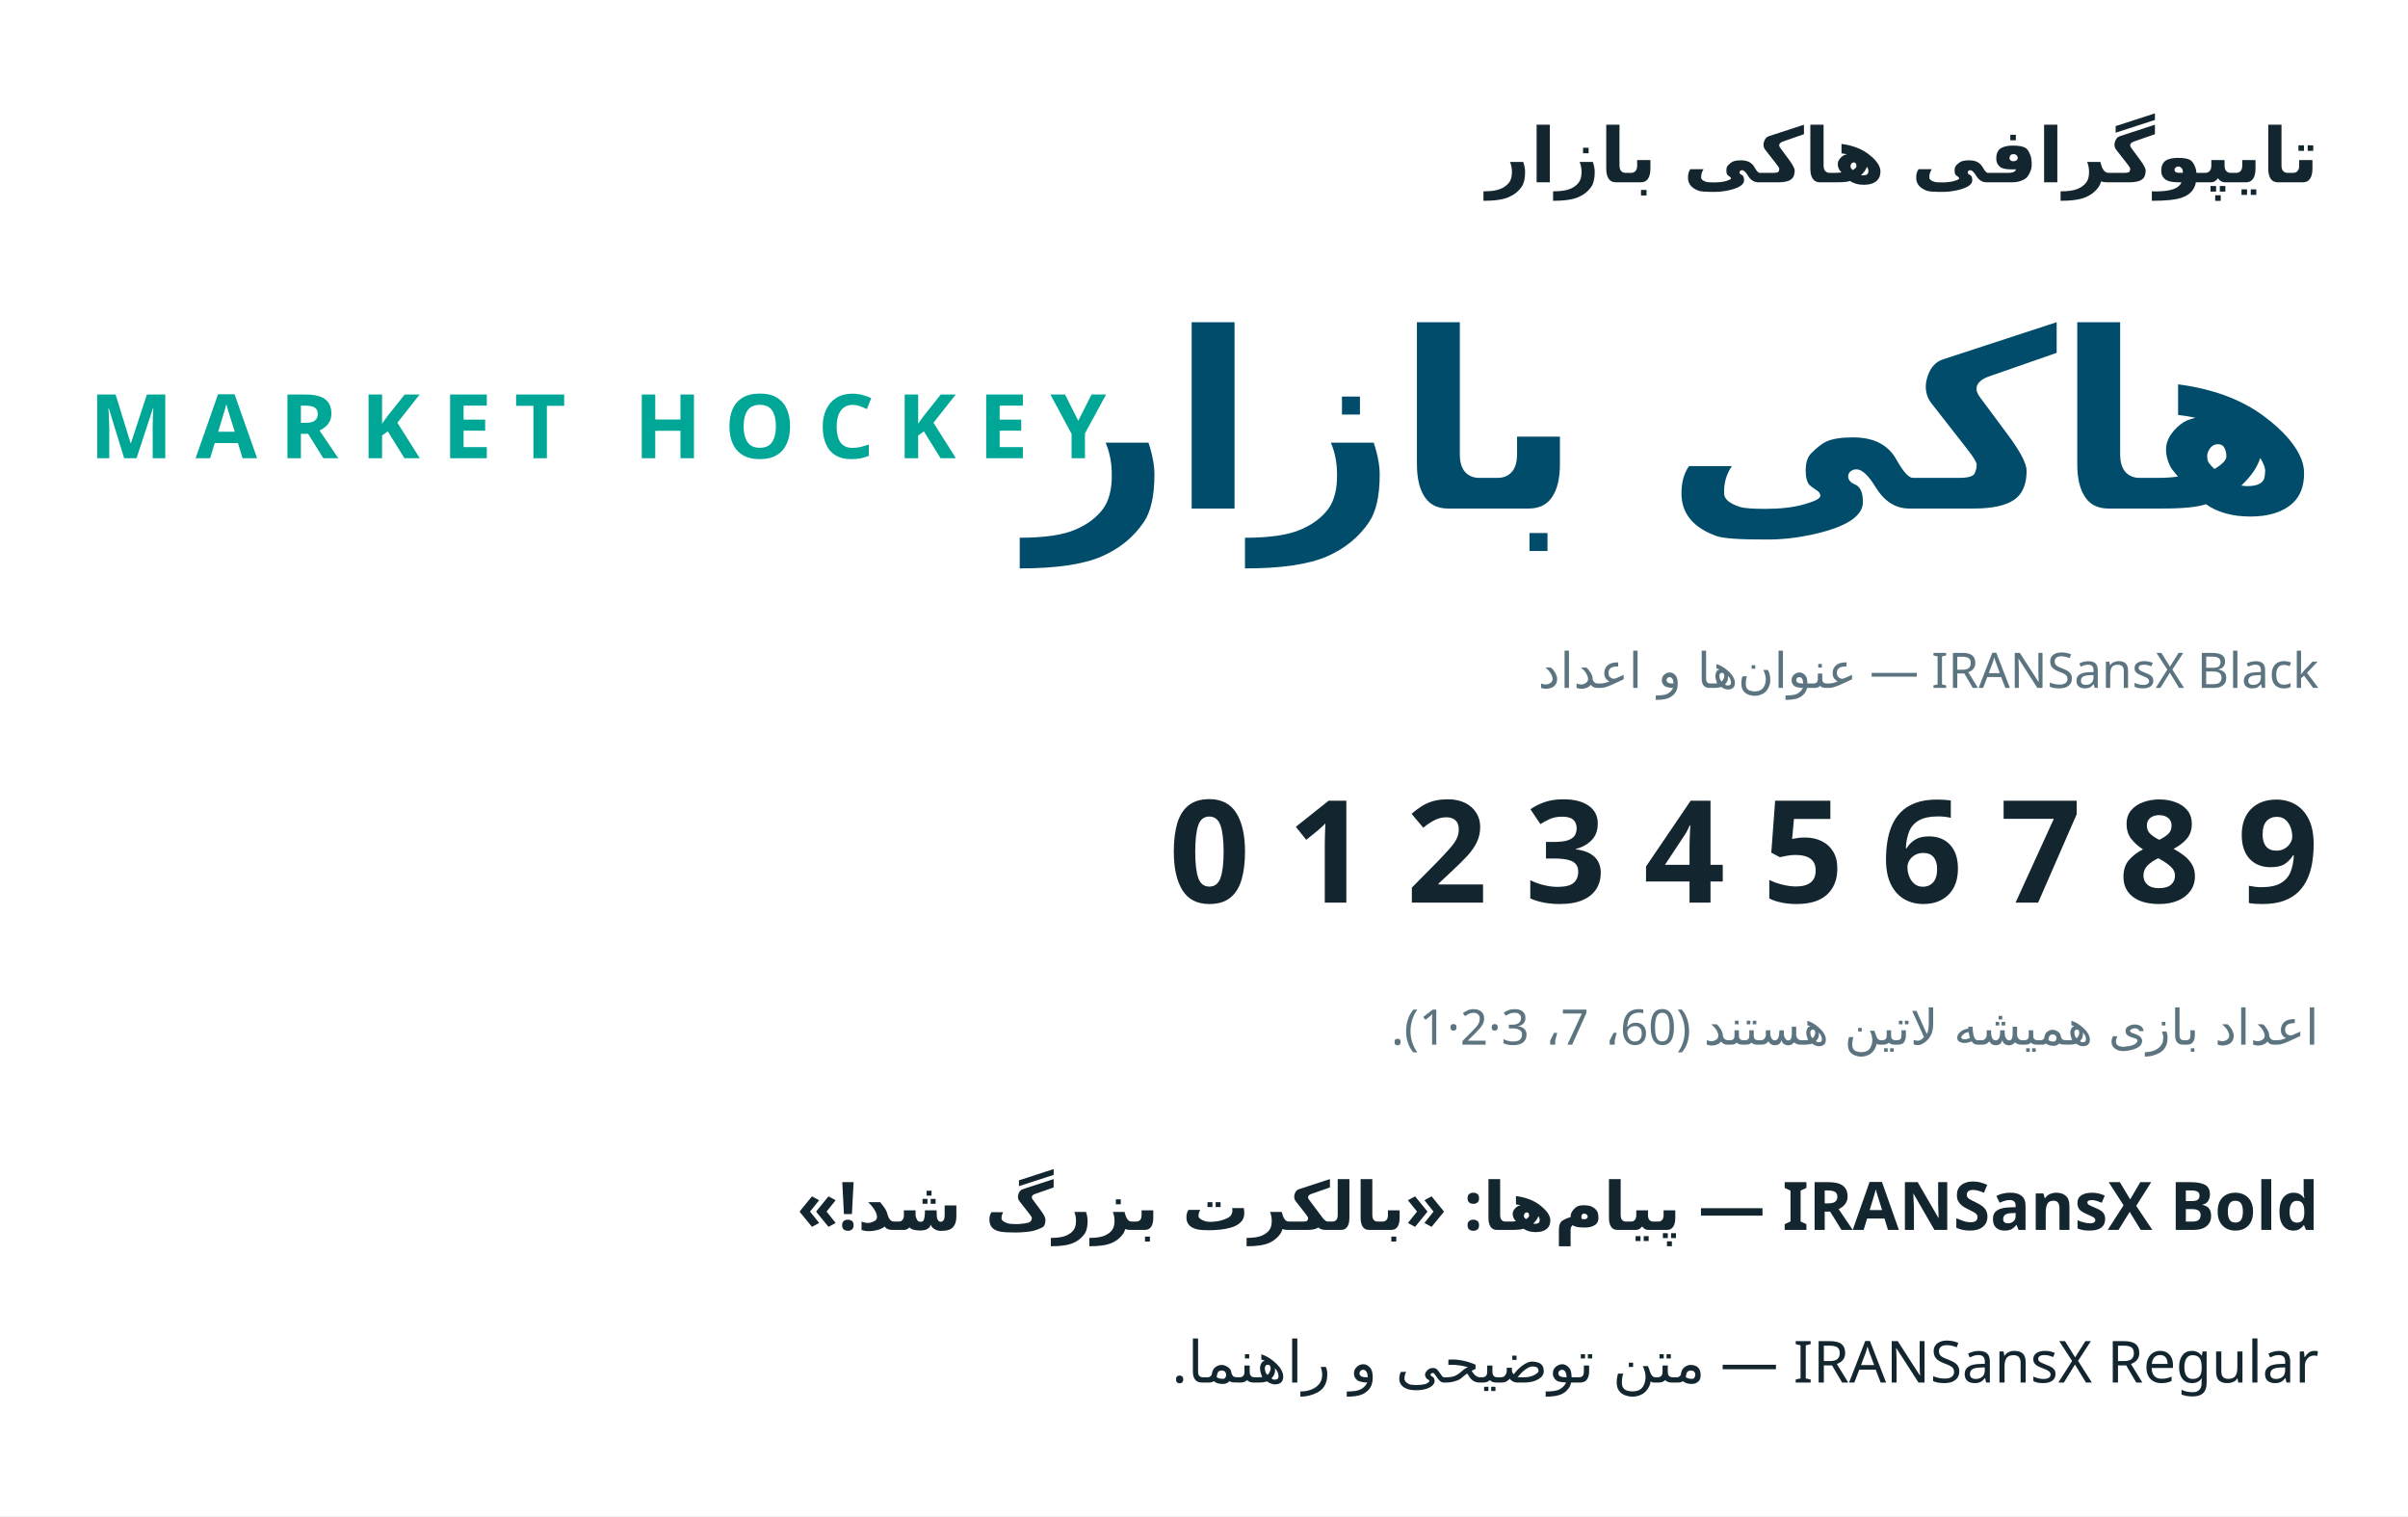
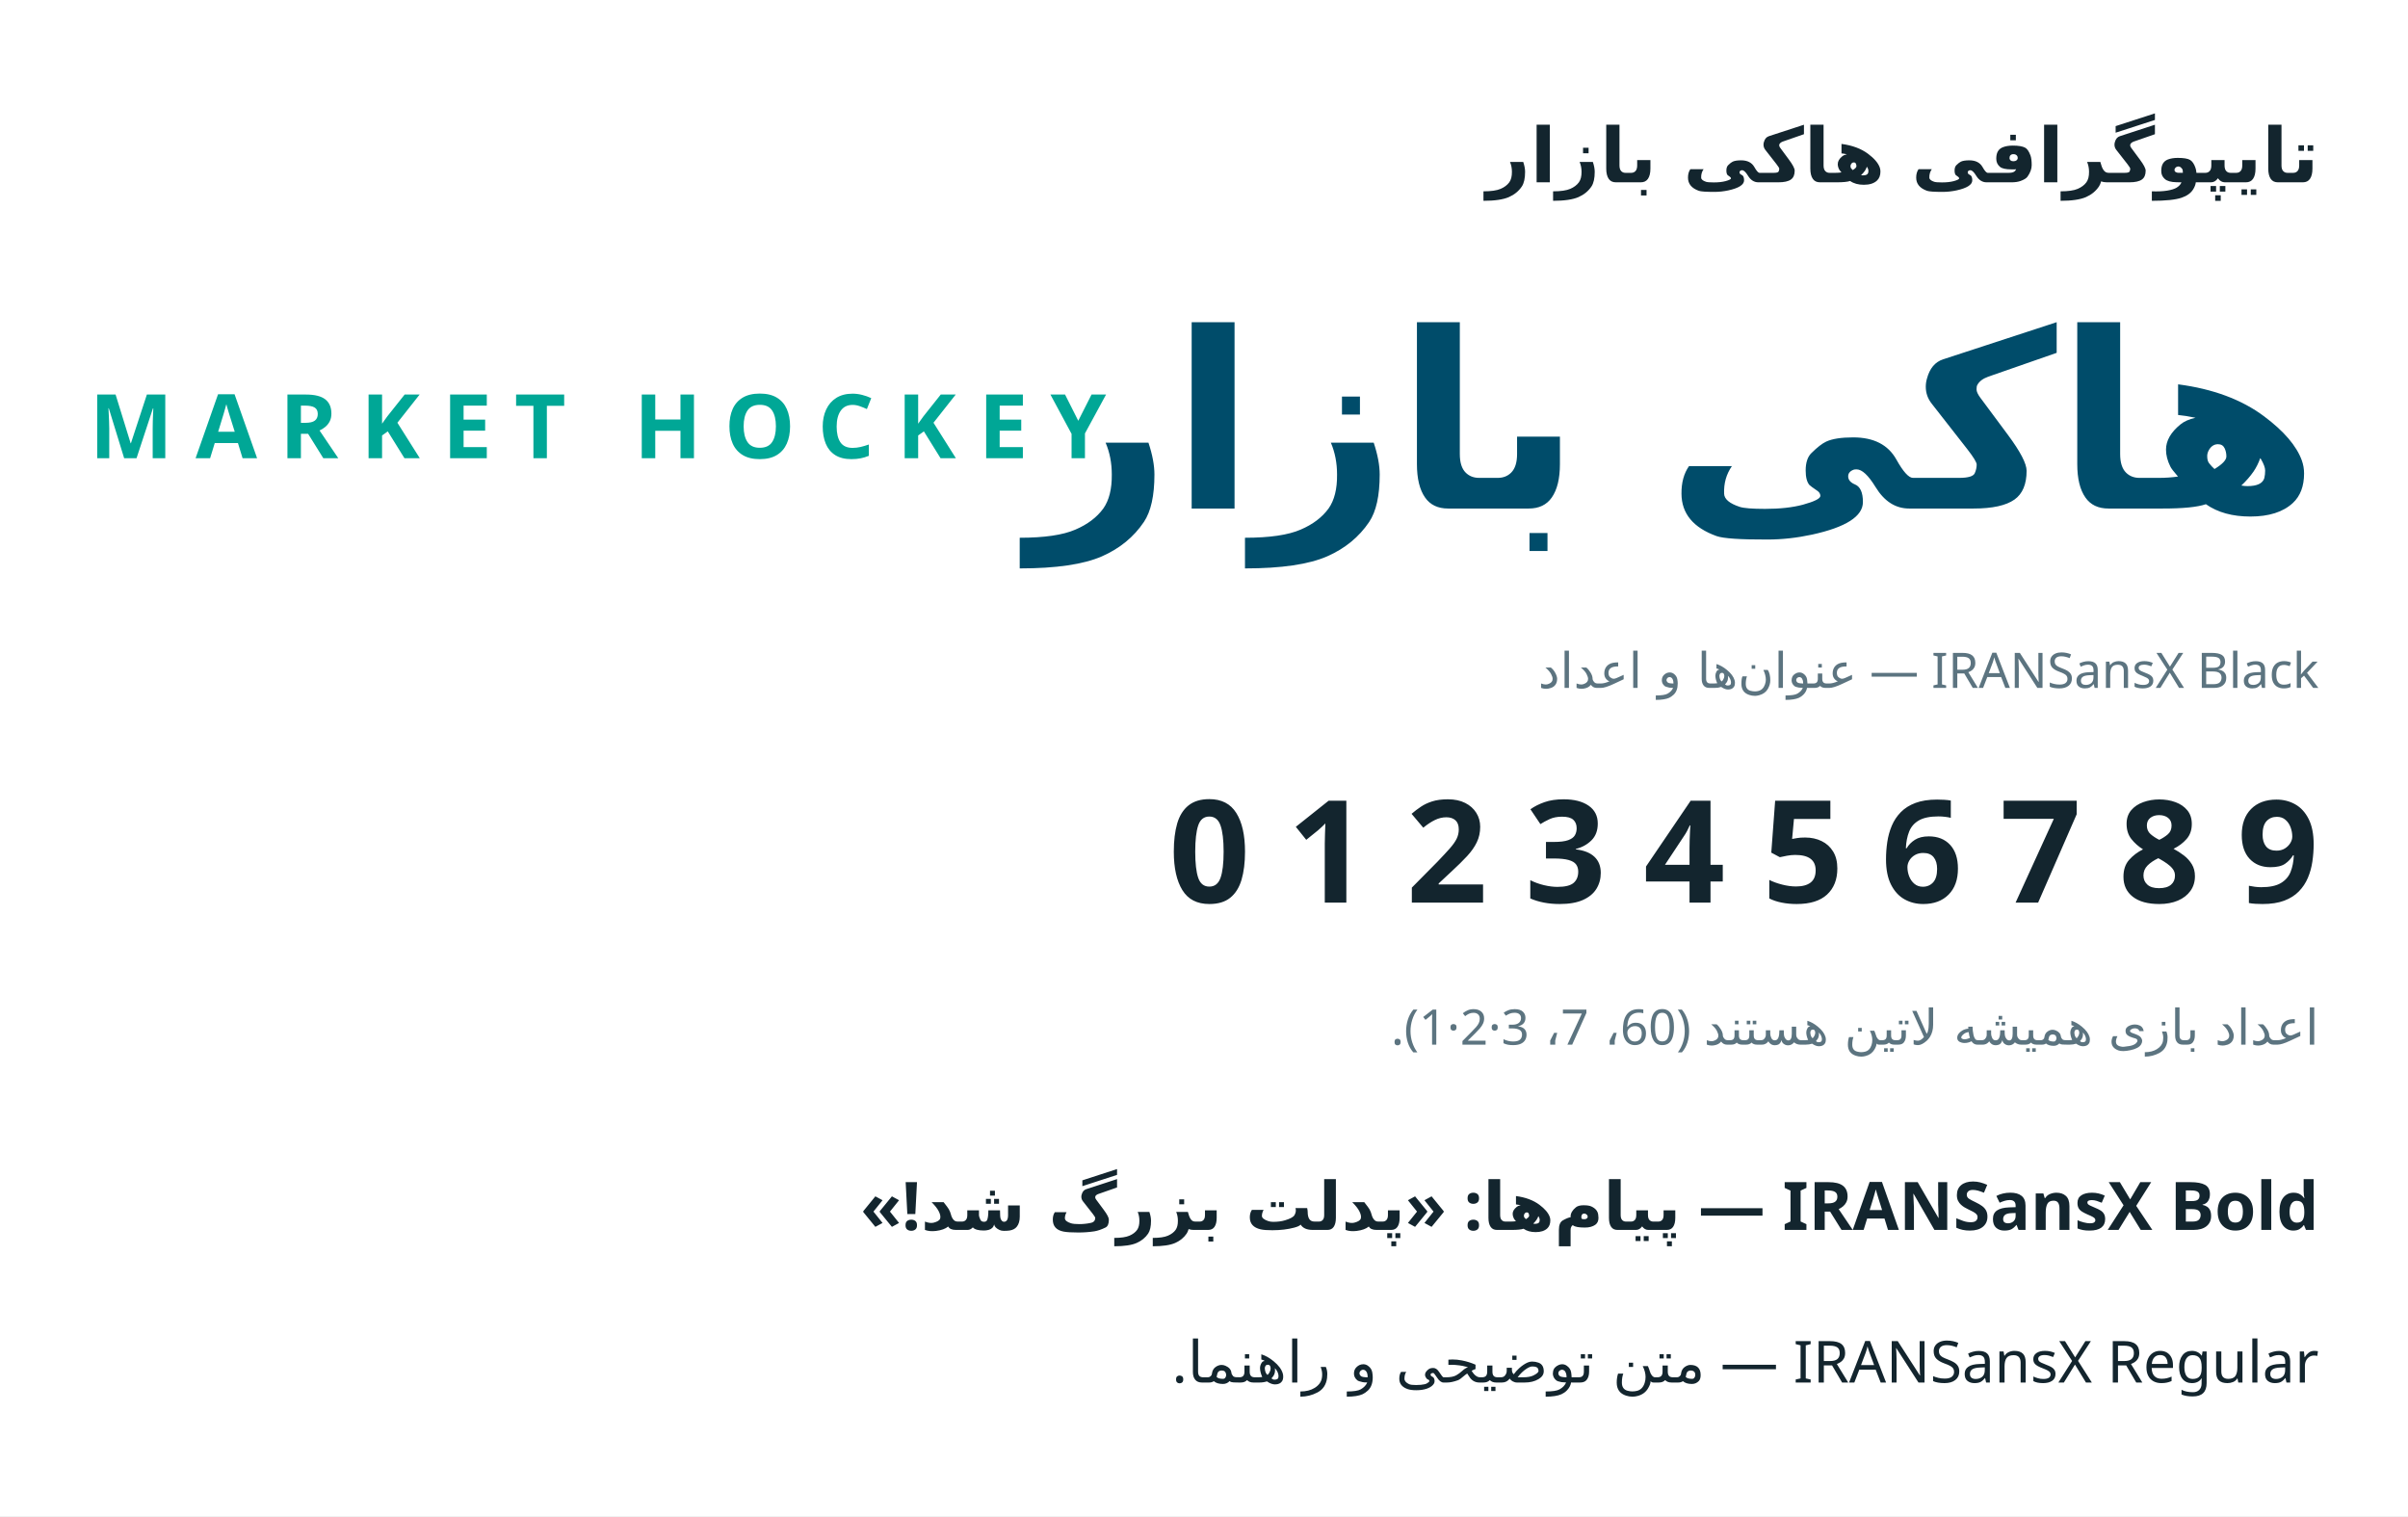
<svg xmlns="http://www.w3.org/2000/svg" width="1080px" height="680px" viewBox="0 0 1080 680">
  <defs />
  <rect id="Artboard_background" width="1080" height="680" fill="#FFFFFF" />
  <text x="1040" y="70" font-family="'IRANSansX-Black', 'IRANSansX', sans-serif" font-weight="900" font-size="34" fill="#13252E" text-anchor="start" dominant-baseline="central" direction="rtl" unicode-bidi="embed">تایپوگرافی هاکی بازار</text>
  <text x="1040" y="190" font-family="'IRANSansX-Black', 'IRANSansX', sans-serif" font-weight="900" font-size="110" fill="#004C6A" text-anchor="start" dominant-baseline="central" direction="rtl" unicode-bidi="embed">هاکی بازار</text>
  <text x="40" y="190" font-family="'IRANSansX-Bold', 'IRANSansX', sans-serif" font-weight="700" font-size="40" fill="#00A796" text-anchor="start" dominant-baseline="central" letter-spacing="10">MARKET HOCKEY</text>
  <text x="1040" y="300" font-family="'IRANSansX-Regular', 'IRANSansX', sans-serif" font-weight="400" font-size="22" fill="#5C7480" text-anchor="start" dominant-baseline="central" direction="rtl" unicode-bidi="embed">IRANSansX Black — عنوان‌ها و اعداد</text>
  <text x="1040" y="380" font-family="'IRANSansX-Black', 'IRANSansX', sans-serif" font-weight="900" font-size="64" fill="#13252E" text-anchor="end" dominant-baseline="central" direction="ltr">0 1 2 3 4 5 6 7 8 9</text>
  <text x="1040" y="460" font-family="'IRANSansX-Regular', 'IRANSansX', sans-serif" font-weight="400" font-size="22" fill="#5C7480" text-anchor="start" dominant-baseline="central" direction="rtl" unicode-bidi="embed">اعداد بازی همیشه لاتین هستند (60، 7، 3·2·1).</text>
-   <text x="1040" y="540" font-family="'IRANSansX-Bold', 'IRANSansX', sans-serif" font-weight="700" font-size="30" fill="#13252E" text-anchor="start" dominant-baseline="central" direction="rtl" unicode-bidi="embed">IRANSansX Bold — پیام‌ها: «بالکرت بزرگ شد!»</text>
+   <text x="1040" y="540" font-family="'IRANSansX-Bold', 'IRANSansX', sans-serif" font-weight="700" font-size="30" fill="#13252E" text-anchor="start" dominant-baseline="central" direction="rtl" unicode-bidi="embed">IRANSansX Bold — پیام‌ها: «پدلت بزرگ شد!»</text>
  <text x="1040" y="610" font-family="'IRANSansX-Regular', 'IRANSansX', sans-serif" font-weight="400" font-size="26" fill="#13252E" text-anchor="start" dominant-baseline="central" direction="rtl" unicode-bidi="embed">IRANSansX Regular — متن توضیحی و راهنما.</text>
</svg>
